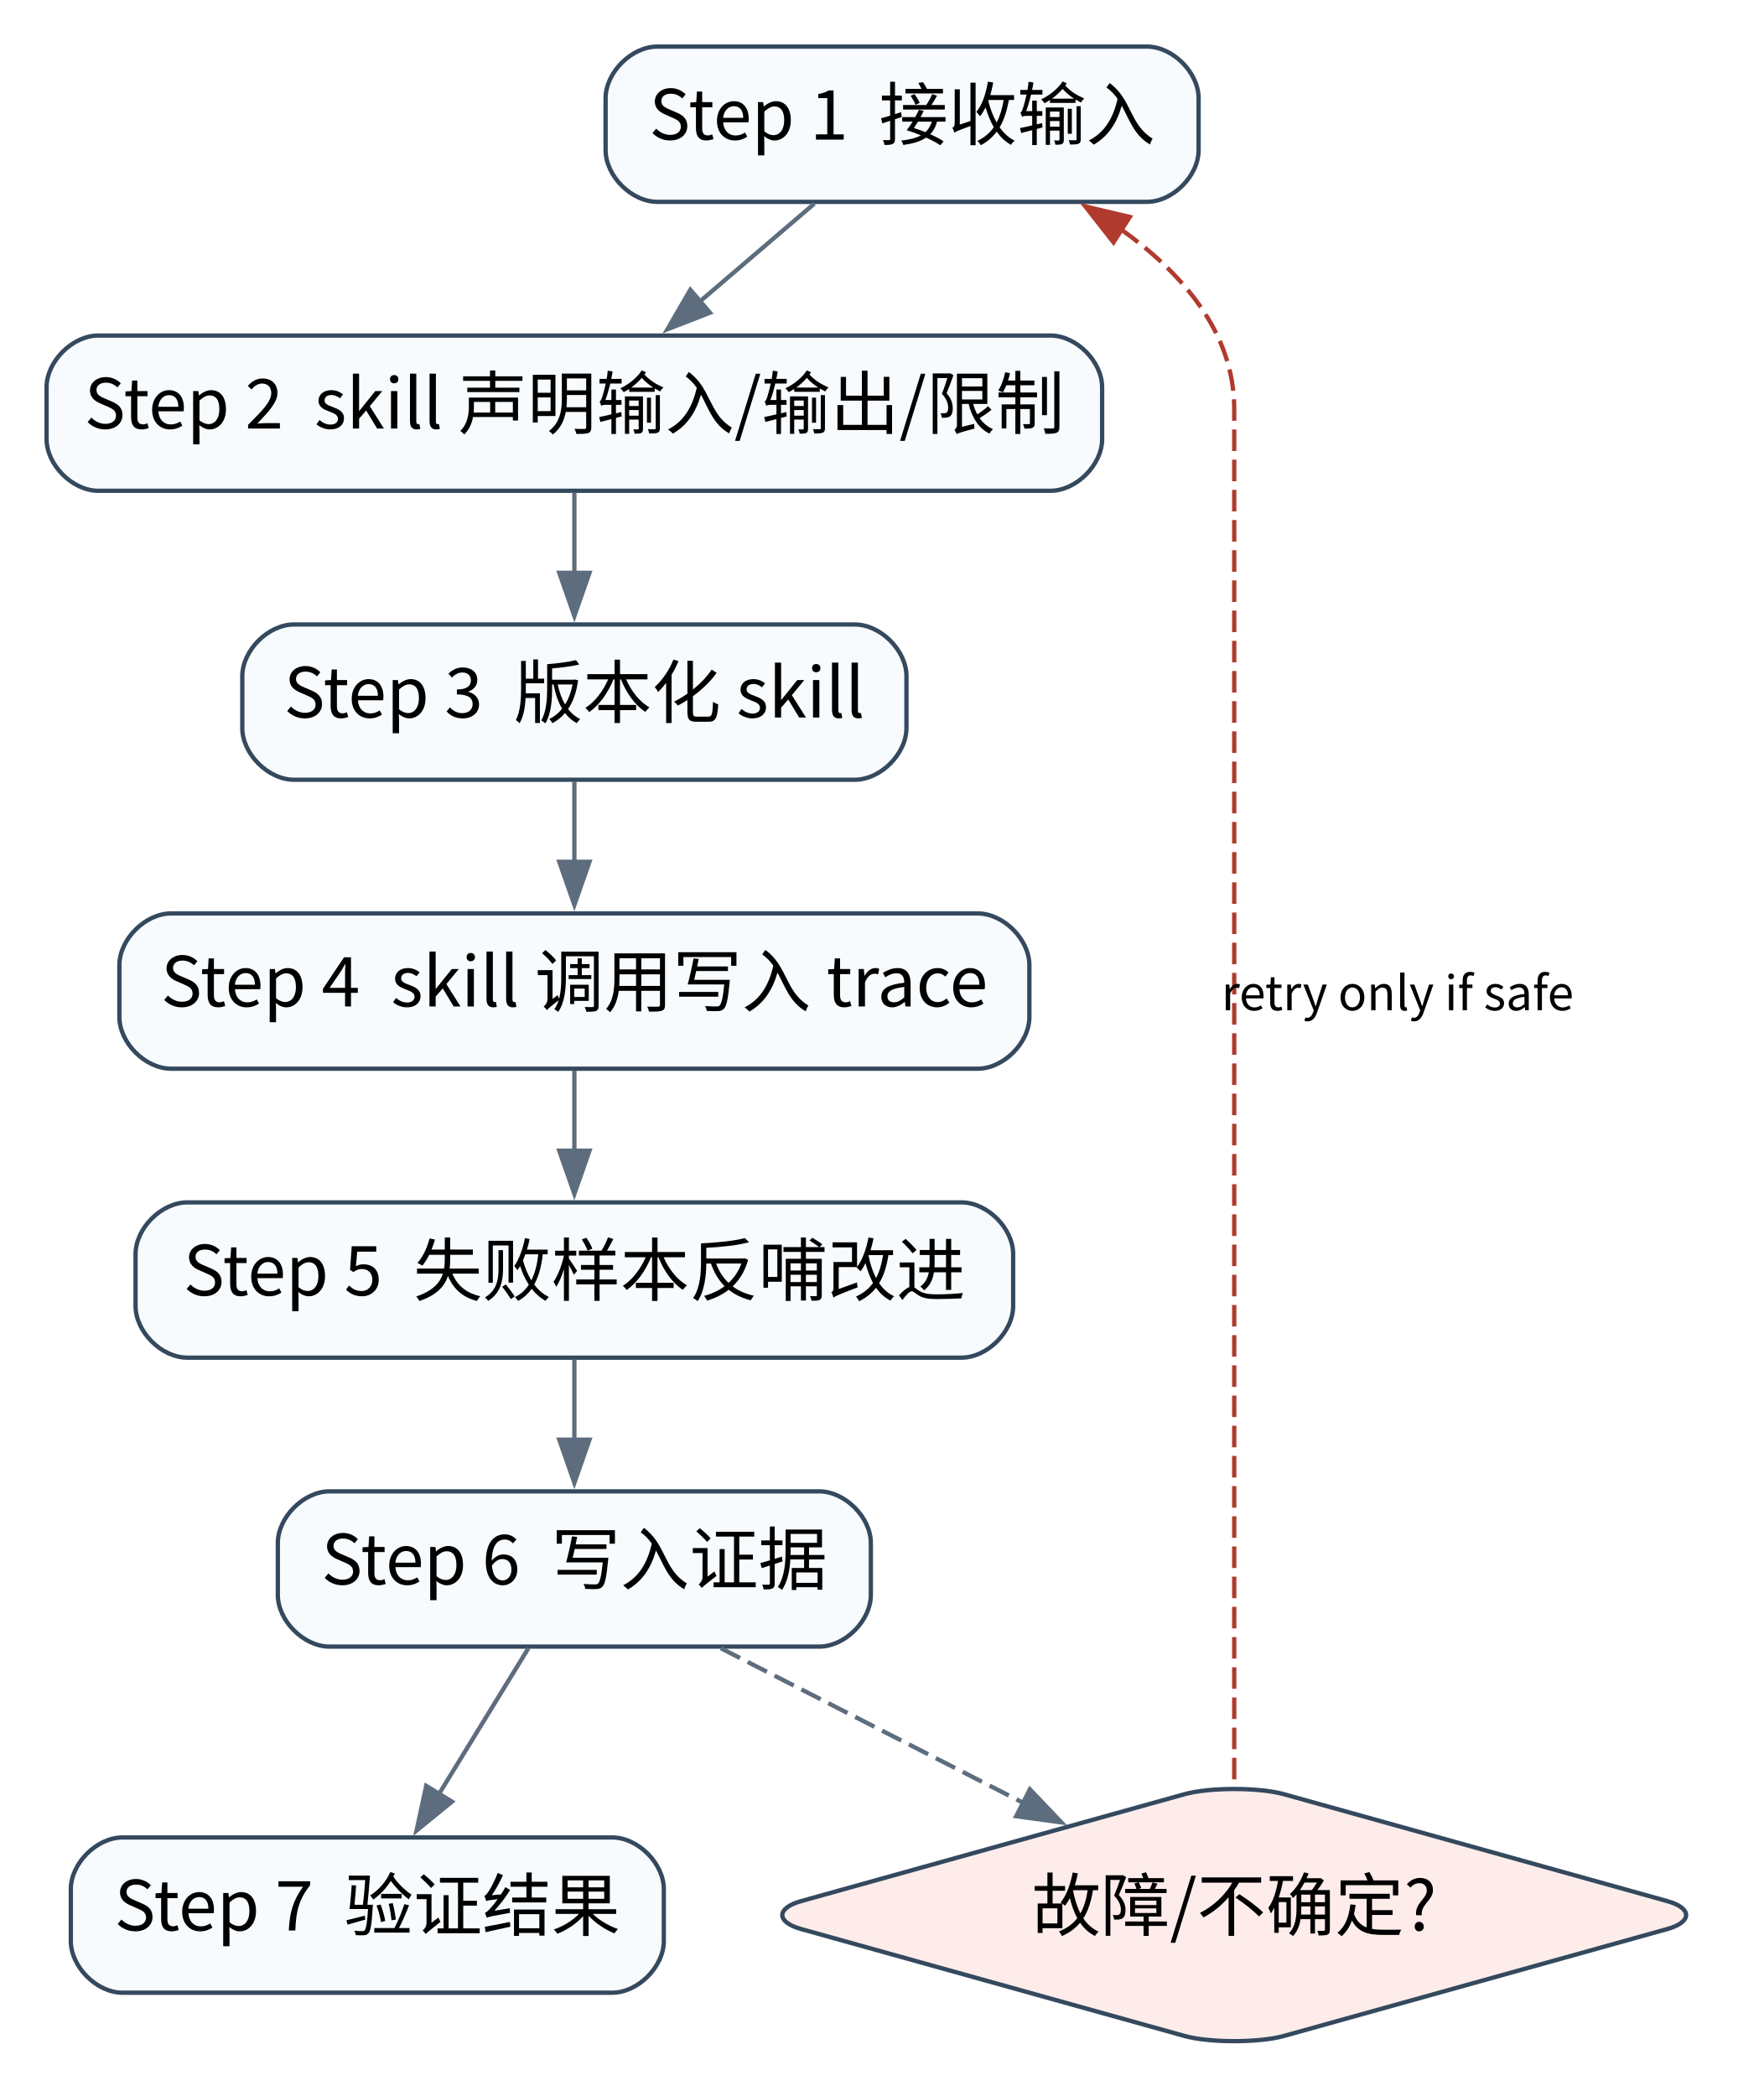
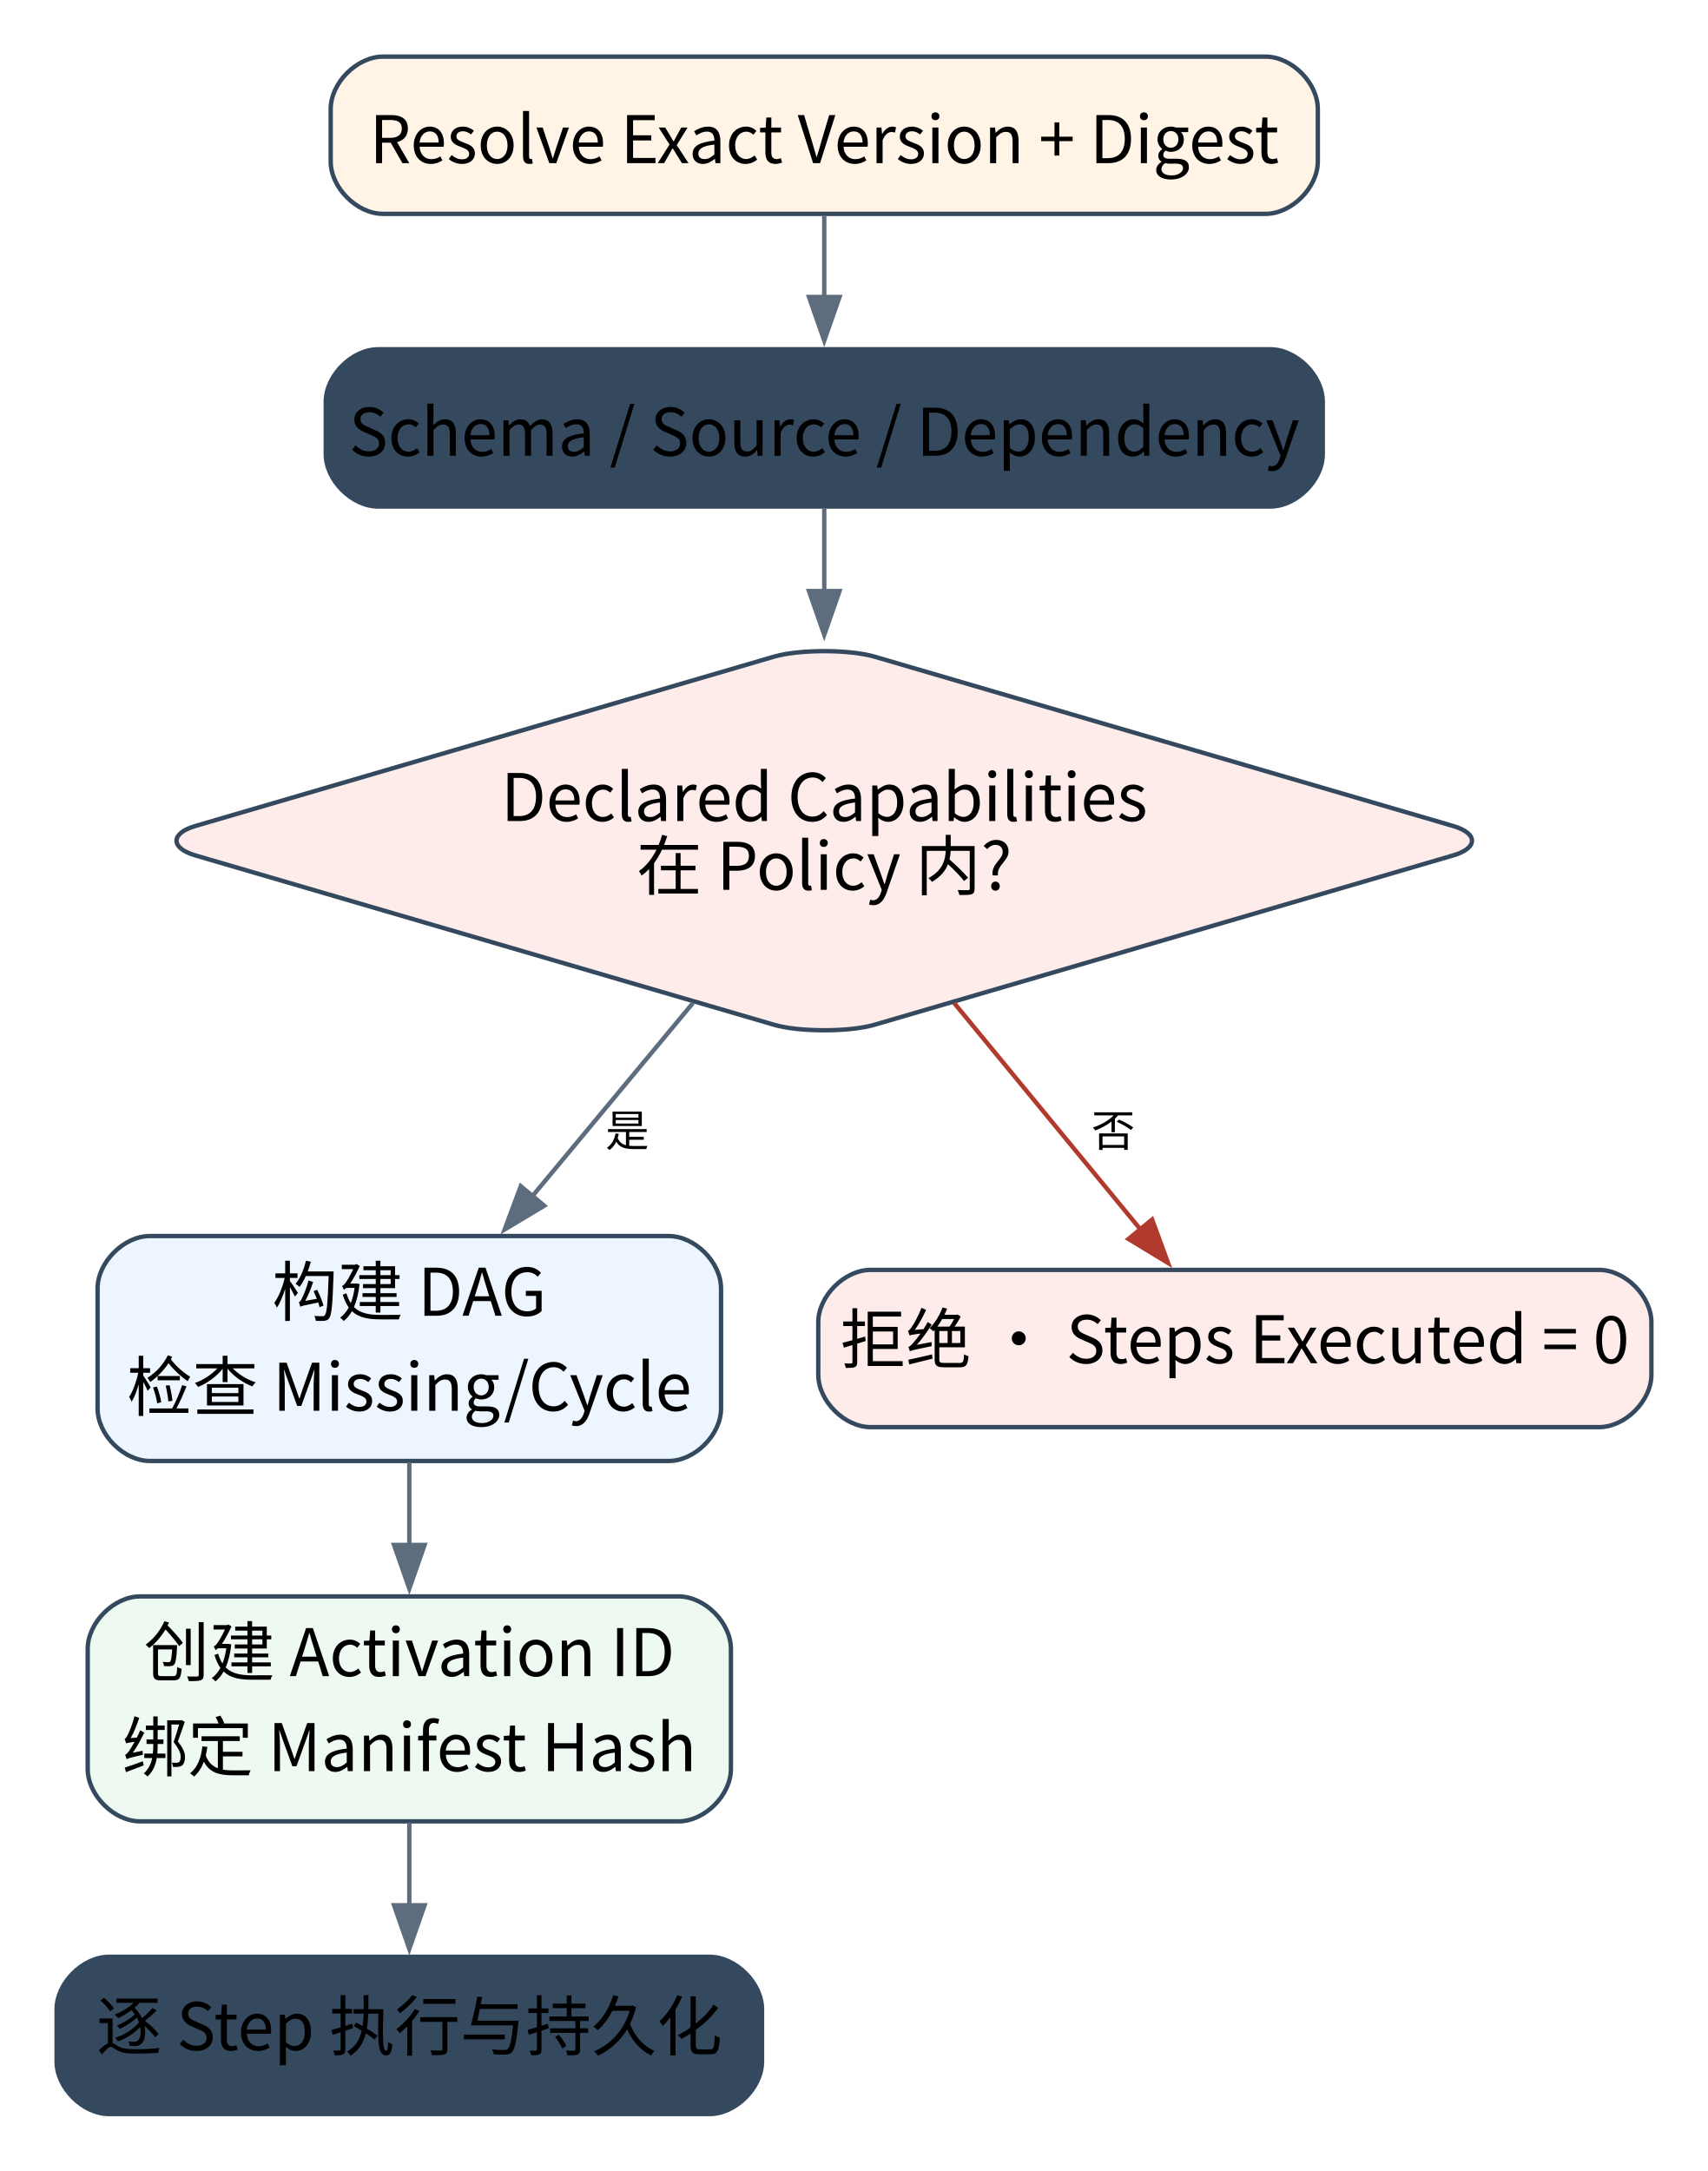
- <svg xmlns="http://www.w3.org/2000/svg" width="409pt" height="486pt" viewBox="0.00 0.00 409.00 486.00">
-   <g id="graph0" class="graph" transform="scale(1 1) rotate(0) translate(10.8 475.3)">
+ <svg xmlns="http://www.w3.org/2000/svg" width="391pt" height="497pt" viewBox="0.00 0.00 391.00 497.00">
+   <g id="graph0" class="graph" transform="scale(1 1) rotate(0) translate(12.96 483.96)">
    <g id="node1" class="node">
-       <path fill="#f8fbfd" stroke="#34495e" d="M255.12,-464.5C255.12,-464.5 141.62,-464.5 141.62,-464.5 135.62,-464.5 129.62,-458.5 129.62,-452.5 129.62,-452.5 129.62,-440.5 129.62,-440.5 129.62,-434.5 135.62,-428.5 141.62,-428.5 141.62,-428.5 255.12,-428.5 255.12,-428.5 261.12,-428.5 267.12,-434.5 267.12,-440.5 267.12,-440.5 267.12,-452.5 267.12,-452.5 267.12,-458.5 261.12,-464.5 255.12,-464.5" />
-       <text xml:space="preserve" text-anchor="middle" x="198.38" y="-442.93" font-family="Noto Sans CJK SC" font-size="16.00">Step 1  接收输入</text>
+       <path fill="#fff4e6" stroke="#34495e" d="M276.75,-471C276.75,-471 74.75,-471 74.75,-471 68.75,-471 62.75,-465 62.75,-459 62.75,-459 62.75,-447 62.75,-447 62.75,-441 68.75,-435 74.75,-435 74.75,-435 276.75,-435 276.75,-435 282.75,-435 288.75,-441 288.75,-447 288.75,-447 288.75,-459 288.75,-459 288.75,-465 282.75,-471 276.75,-471" />
+       <text xml:space="preserve" text-anchor="middle" x="175.75" y="-446.62" font-family="Noto Sans CJK SC" font-size="15.00">Resolve Exact Version + Digest</text>
    </g>
    <g id="node2" class="node">
-       <path fill="#f8fbfd" stroke="#34495e" d="M232.75,-397.5C232.75,-397.5 12,-397.5 12,-397.5 6,-397.5 0,-391.5 0,-385.5 0,-385.5 0,-373.5 0,-373.5 0,-367.5 6,-361.5 12,-361.5 12,-361.5 232.75,-361.5 232.75,-361.5 238.75,-361.5 244.75,-367.5 244.75,-373.5 244.75,-373.5 244.75,-385.5 244.75,-385.5 244.75,-391.5 238.75,-397.5 232.75,-397.5" />
-       <text xml:space="preserve" text-anchor="middle" x="122.38" y="-375.93" font-family="Noto Sans CJK SC" font-size="16.00">Step 2  skill 声明输入/输出/限制</text>
+       <path fill="#34495e" stroke="#34495e" d="M277.88,-404C277.88,-404 73.62,-404 73.62,-404 67.63,-404 61.62,-398 61.62,-392 61.62,-392 61.62,-380 61.62,-380 61.62,-374 67.62,-368 73.62,-368 73.62,-368 277.88,-368 277.88,-368 283.88,-368 289.88,-374 289.88,-380 289.88,-380 289.88,-392 289.88,-392 289.88,-398 283.88,-404 277.88,-404" />
+       <text xml:space="preserve" text-anchor="middle" x="175.75" y="-379.62" font-family="Noto Sans CJK SC" font-size="15.00">Schema / Source / Dependency</text>
    </g>
    <g id="edge1" class="edge">
-       <path fill="none" stroke="#5d6d7e" d="M178.01,-428.08C169.83,-421.09 160.25,-412.89 151.37,-405.3" />
-       <polygon fill="#5d6d7e" stroke="#5d6d7e" points="153.82,-402.79 143.95,-398.95 149.27,-408.11 153.82,-402.79" />
+       <path fill="none" stroke="#5d6d7e" d="M175.75,-434.58C175.75,-428.75 175.75,-422.09 175.75,-415.64" />
+       <polygon fill="#5d6d7e" stroke="#5d6d7e" points="179.25,-415.98 175.75,-405.98 172.25,-415.98 179.25,-415.98" />
    </g>
    <g id="node3" class="node">
-       <path fill="#f8fbfd" stroke="#34495e" d="M187.38,-330.5C187.38,-330.5 57.38,-330.5 57.38,-330.5 51.38,-330.5 45.38,-324.5 45.38,-318.5 45.38,-318.5 45.38,-306.5 45.38,-306.5 45.38,-300.5 51.38,-294.5 57.38,-294.5 57.38,-294.5 187.38,-294.5 187.38,-294.5 193.38,-294.5 199.38,-300.5 199.38,-306.5 199.38,-306.5 199.38,-318.5 199.38,-318.5 199.38,-324.5 193.38,-330.5 187.38,-330.5" />
-       <text xml:space="preserve" text-anchor="middle" x="122.38" y="-308.93" font-family="Noto Sans CJK SC" font-size="16.00">Step 3  版本化 skill</text>
+       <path fill="#fdecea" stroke="#34495e" d="M164.23,-333.63C164.23,-333.63 31.77,-294.87 31.77,-294.87 26.01,-293.18 26.01,-289.82 31.77,-288.13 31.77,-288.13 164.23,-249.37 164.23,-249.37 169.99,-247.68 181.51,-247.68 187.27,-249.37 187.27,-249.37 319.73,-288.13 319.73,-288.13 325.49,-289.82 325.49,-293.18 319.73,-294.87 319.73,-294.87 187.27,-333.63 187.27,-333.63 181.51,-335.32 169.99,-335.32 164.23,-333.63" />
+       <text xml:space="preserve" text-anchor="middle" x="175.75" y="-296" font-family="Noto Sans CJK SC" font-size="15.00">Declared Capabilities</text>
+       <text xml:space="preserve" text-anchor="middle" x="175.75" y="-280.25" font-family="Noto Sans CJK SC" font-size="15.00">在 Policy 内?</text>
    </g>
    <g id="edge2" class="edge">
-       <path fill="none" stroke="#5d6d7e" d="M122.38,-361.08C122.38,-355.25 122.38,-348.59 122.38,-342.14" />
-       <polygon fill="#5d6d7e" stroke="#5d6d7e" points="125.88,-342.48 122.38,-332.48 118.88,-342.48 125.88,-342.48" />
+       <path fill="none" stroke="#5d6d7e" d="M175.75,-367.6C175.75,-361.9 175.75,-355.23 175.75,-348.25" />
+       <polygon fill="#5d6d7e" stroke="#5d6d7e" points="179.25,-348.65 175.75,-338.65 172.25,-348.65 179.25,-348.65" />
    </g>
    <g id="node4" class="node">
-       <path fill="#f8fbfd" stroke="#34495e" d="M215.88,-263.5C215.88,-263.5 28.88,-263.5 28.88,-263.5 22.87,-263.5 16.88,-257.5 16.88,-251.5 16.88,-251.5 16.88,-239.5 16.88,-239.5 16.88,-233.5 22.88,-227.5 28.88,-227.5 28.88,-227.5 215.88,-227.5 215.88,-227.5 221.88,-227.5 227.88,-233.5 227.88,-239.5 227.88,-239.5 227.88,-251.5 227.88,-251.5 227.88,-257.5 221.88,-263.5 215.88,-263.5" />
-       <text xml:space="preserve" text-anchor="middle" x="122.38" y="-241.93" font-family="Noto Sans CJK SC" font-size="16.00">Step 4  skill 调用写入 trace</text>
+       <path fill="#edf5ff" stroke="#34495e" d="M140.12,-201C140.12,-201 21.38,-201 21.38,-201 15.37,-201 9.38,-195 9.38,-189 9.38,-189 9.38,-161.5 9.38,-161.5 9.38,-155.5 15.38,-149.5 21.38,-149.5 21.38,-149.5 140.12,-149.5 140.12,-149.5 146.12,-149.5 152.12,-155.5 152.12,-161.5 152.12,-161.5 152.12,-189 152.12,-189 152.12,-195 146.12,-201 140.12,-201" />
+       <text xml:space="preserve" text-anchor="middle" x="80.75" y="-182.75" font-family="Noto Sans CJK SC" font-size="15.00">构建 DAG</text>
+       <text xml:space="preserve" text-anchor="middle" x="80.75" y="-161" font-family="Noto Sans CJK SC" font-size="15.00">检查 Missing/Cycle</text>
    </g>
    <g id="edge3" class="edge">
-       <path fill="none" stroke="#5d6d7e" d="M122.38,-294.08C122.38,-288.25 122.38,-281.59 122.38,-275.14" />
-       <polygon fill="#5d6d7e" stroke="#5d6d7e" points="125.88,-275.48 122.38,-265.48 118.88,-275.48 125.88,-275.48" />
+       <path fill="none" stroke="#5d6d7e" d="M145.69,-254.35C133.92,-240.19 120.49,-224.04 108.91,-210.11" />
+       <polygon fill="#5d6d7e" stroke="#5d6d7e" points="111.65,-207.94 102.57,-202.49 106.27,-212.41 111.65,-207.94" />
+       <text xml:space="preserve" text-anchor="middle" x="130.65" y="-221.5" font-family="Noto Sans CJK SC" font-size="10.00">是</text>
+     </g>
+     <g id="node7" class="node">
+       <path fill="#fdecea" stroke="#34495e" d="M353.12,-193.25C353.12,-193.25 186.38,-193.25 186.38,-193.25 180.38,-193.25 174.38,-187.25 174.38,-181.25 174.38,-181.25 174.38,-169.25 174.38,-169.25 174.38,-163.25 180.38,-157.25 186.38,-157.25 186.38,-157.25 353.12,-157.25 353.12,-157.25 359.12,-157.25 365.12,-163.25 365.12,-169.25 365.12,-169.25 365.12,-181.25 365.12,-181.25 365.12,-187.25 359.12,-193.25 353.12,-193.25" />
+       <text xml:space="preserve" text-anchor="middle" x="269.75" y="-171.88" font-family="Noto Sans CJK SC" font-size="15.00">拒绝 · Steps Executed = 0</text>
+     </g>
+     <g id="edge4" class="edge">
+       <path fill="none" stroke="#b03a2e" d="M205.49,-254.35C219.43,-237.41 235.72,-217.61 248.41,-202.19" />
+       <polygon fill="#b03a2e" stroke="#b03a2e" points="250.81,-204.78 254.46,-194.83 245.4,-200.33 250.81,-204.78" />
+       <text xml:space="preserve" text-anchor="middle" x="241.91" y="-221.5" font-family="Noto Sans CJK SC" font-size="10.00">否</text>
    </g>
    <g id="node5" class="node">
-       <path fill="#f8fbfd" stroke="#34495e" d="M212.12,-196.5C212.12,-196.5 32.63,-196.5 32.63,-196.5 26.63,-196.5 20.63,-190.5 20.63,-184.5 20.63,-184.5 20.63,-172.5 20.63,-172.5 20.63,-166.5 26.63,-160.5 32.63,-160.5 32.63,-160.5 212.12,-160.5 212.12,-160.5 218.12,-160.5 224.12,-166.5 224.12,-172.5 224.12,-172.5 224.12,-184.5 224.12,-184.5 224.12,-190.5 218.12,-196.5 212.12,-196.5" />
-       <text xml:space="preserve" text-anchor="middle" x="122.38" y="-174.93" font-family="Noto Sans CJK SC" font-size="16.00">Step 5  失败样本反哺改进</text>
+       <path fill="#eef9f1" stroke="#34495e" d="M142.38,-118.5C142.38,-118.5 19.12,-118.5 19.12,-118.5 13.13,-118.5 7.12,-112.5 7.12,-106.5 7.12,-106.5 7.12,-79 7.12,-79 7.12,-73 13.12,-67 19.12,-67 19.12,-67 142.38,-67 142.38,-67 148.38,-67 154.38,-73 154.38,-79 154.38,-79 154.38,-106.5 154.38,-106.5 154.38,-112.5 148.38,-118.5 142.38,-118.5" />
+       <text xml:space="preserve" text-anchor="middle" x="80.75" y="-100.25" font-family="Noto Sans CJK SC" font-size="15.00">创建 Activation ID</text>
+       <text xml:space="preserve" text-anchor="middle" x="80.75" y="-78.5" font-family="Noto Sans CJK SC" font-size="15.00">绑定 Manifest Hash</text>
    </g>
-     <g id="edge4" class="edge">
-       <path fill="none" stroke="#5d6d7e" d="M122.38,-227.08C122.38,-221.25 122.38,-214.59 122.38,-208.14" />
-       <polygon fill="#5d6d7e" stroke="#5d6d7e" points="125.88,-208.48 122.38,-198.48 118.88,-208.48 125.88,-208.48" />
+     <g id="edge5" class="edge">
+       <path fill="none" stroke="#5d6d7e" d="M80.75,-149.22C80.75,-143.16 80.75,-136.57 80.75,-130.1" />
+       <polygon fill="#5d6d7e" stroke="#5d6d7e" points="84.25,-130.28 80.75,-120.28 77.25,-130.28 84.25,-130.28" />
    </g>
    <g id="node6" class="node">
-       <path fill="#f8fbfd" stroke="#34495e" d="M179.12,-129.5C179.12,-129.5 65.62,-129.5 65.62,-129.5 59.63,-129.5 53.62,-123.5 53.62,-117.5 53.62,-117.5 53.62,-105.5 53.62,-105.5 53.62,-99.5 59.62,-93.5 65.62,-93.5 65.62,-93.5 179.12,-93.5 179.12,-93.5 185.12,-93.5 191.12,-99.5 191.12,-105.5 191.12,-105.5 191.12,-117.5 191.12,-117.5 191.12,-123.5 185.12,-129.5 179.12,-129.5" />
-       <text xml:space="preserve" text-anchor="middle" x="122.38" y="-107.92" font-family="Noto Sans CJK SC" font-size="16.00">Step 6  写入证据</text>
-     </g>
-     <g id="edge5" class="edge">
-       <path fill="none" stroke="#5d6d7e" d="M122.38,-160.08C122.38,-154.25 122.38,-147.59 122.38,-141.14" />
-       <polygon fill="#5d6d7e" stroke="#5d6d7e" points="125.88,-141.48 122.38,-131.48 118.88,-141.48 125.88,-141.48" />
-     </g>
-     <g id="node7" class="node">
-       <path fill="#f8fbfd" stroke="#34495e" d="M131.12,-49.25C131.12,-49.25 17.62,-49.25 17.62,-49.25 11.63,-49.25 5.62,-43.25 5.62,-37.25 5.62,-37.25 5.62,-25.25 5.62,-25.25 5.62,-19.25 11.62,-13.25 17.62,-13.25 17.62,-13.25 131.12,-13.25 131.12,-13.25 137.12,-13.25 143.12,-19.25 143.12,-25.25 143.12,-25.25 143.12,-37.25 143.12,-37.25 143.12,-43.25 137.12,-49.25 131.12,-49.25" />
-       <text xml:space="preserve" text-anchor="middle" x="74.38" y="-27.68" font-family="Noto Sans CJK SC" font-size="16.00">Step 7  验证结果</text>
+       <path fill="#34495e" stroke="#34495e" d="M149.5,-36C149.5,-36 12,-36 12,-36 6,-36 0,-30 0,-24 0,-24 0,-12 0,-12 0,-6 6,0 12,0 12,0 149.5,0 149.5,0 155.5,0 161.5,-6 161.5,-12 161.5,-12 161.5,-24 161.5,-24 161.5,-30 155.5,-36 149.5,-36" />
+       <text xml:space="preserve" text-anchor="middle" x="80.75" y="-14.62" font-family="Noto Sans CJK SC" font-size="15.00">逐 Step 执行与持久化</text>
    </g>
    <g id="edge6" class="edge">
-       <path fill="none" stroke="#5d6d7e" d="M111.72,-93.13C105.63,-83.21 97.86,-70.54 90.99,-59.33" />
-       <polygon fill="#5d6d7e" stroke="#5d6d7e" points="94,-57.55 85.79,-50.86 88.03,-61.21 94,-57.55" />
-     </g>
-     <g id="node8" class="node">
-       <path fill="#fdecea" stroke="#34495e" d="M263.82,-59.27C263.82,-59.27 174.93,-34.48 174.93,-34.48 169.15,-32.86 169.15,-29.64 174.93,-28.02 174.93,-28.02 263.82,-3.23 263.82,-3.23 269.6,-1.61 281.15,-1.61 286.93,-3.23 286.93,-3.23 375.82,-28.02 375.82,-28.02 381.6,-29.64 381.6,-32.86 375.82,-34.48 375.82,-34.48 286.93,-59.27 286.93,-59.27 281.15,-60.89 269.6,-60.89 263.82,-59.27" />
-       <text xml:space="preserve" text-anchor="middle" x="275.38" y="-27.68" font-family="Noto Sans CJK SC" font-size="16.00">故障/不确定?</text>
-     </g>
-     <g id="edge7" class="edge">
-       <path fill="none" stroke="#5d6d7e" stroke-dasharray="5,2" d="M156.33,-93.13C176.94,-82.59 203.6,-68.96 226.46,-57.27" />
-       <polygon fill="#5d6d7e" stroke="#5d6d7e" points="228,-60.41 235.31,-52.74 224.82,-54.18 228,-60.41" />
-     </g>
-     <g id="edge8" class="edge">
-       <path fill="none" stroke="#b03a2e" stroke-dasharray="5,2" d="M275.38,-62.72C275.38,-77.2 275.38,-94.74 275.38,-110.5 275.38,-380.5 275.38,-380.5 275.38,-380.5 275.38,-398.17 263.38,-412.02 248.86,-422.31" />
-       <polygon fill="#b03a2e" stroke="#b03a2e" points="247.39,-419.1 240.85,-427.44 251.16,-424.99 247.39,-419.1" />
-       <text xml:space="preserve" text-anchor="middle" x="313.25" y="-241.05" font-family="Noto Sans CJK SC" font-size="11.00">retry only if safe</text>
+       <path fill="none" stroke="#5d6d7e" d="M80.75,-66.71C80.75,-60.6 80.75,-54.02 80.75,-47.75" />
+       <polygon fill="#5d6d7e" stroke="#5d6d7e" points="84.25,-47.8 80.75,-37.8 77.25,-47.8 84.25,-47.8" />
    </g>
  </g>
</svg>
